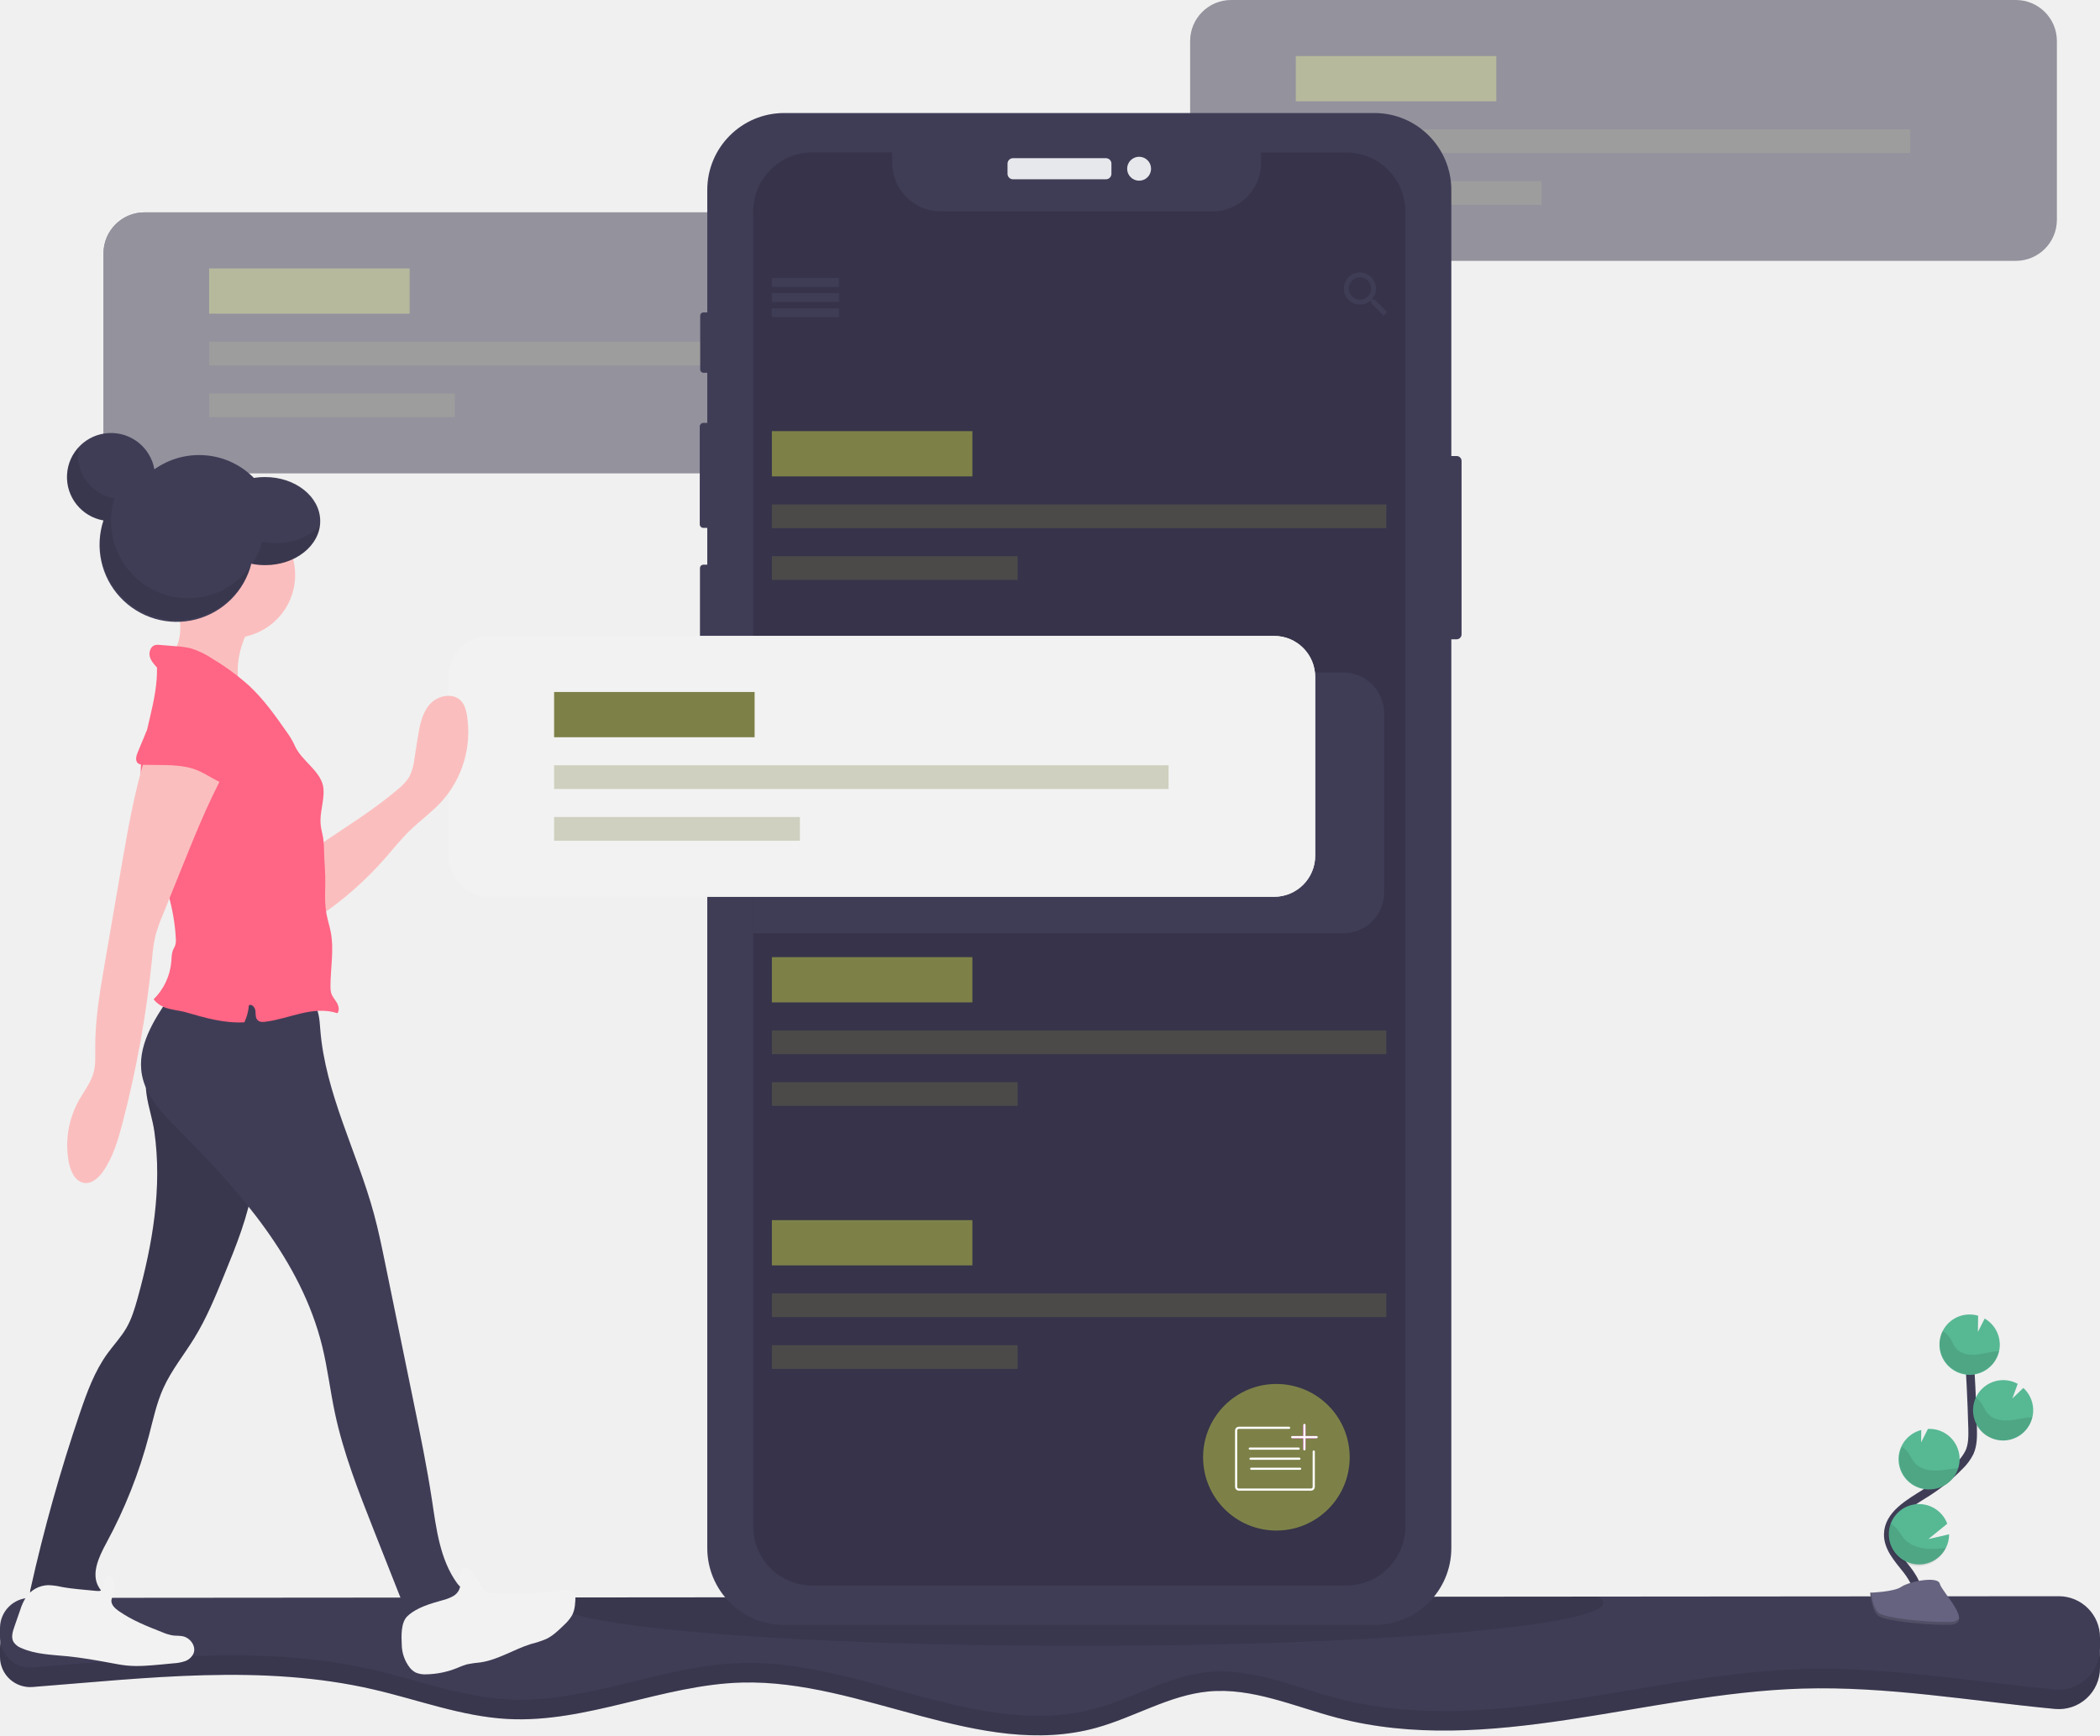
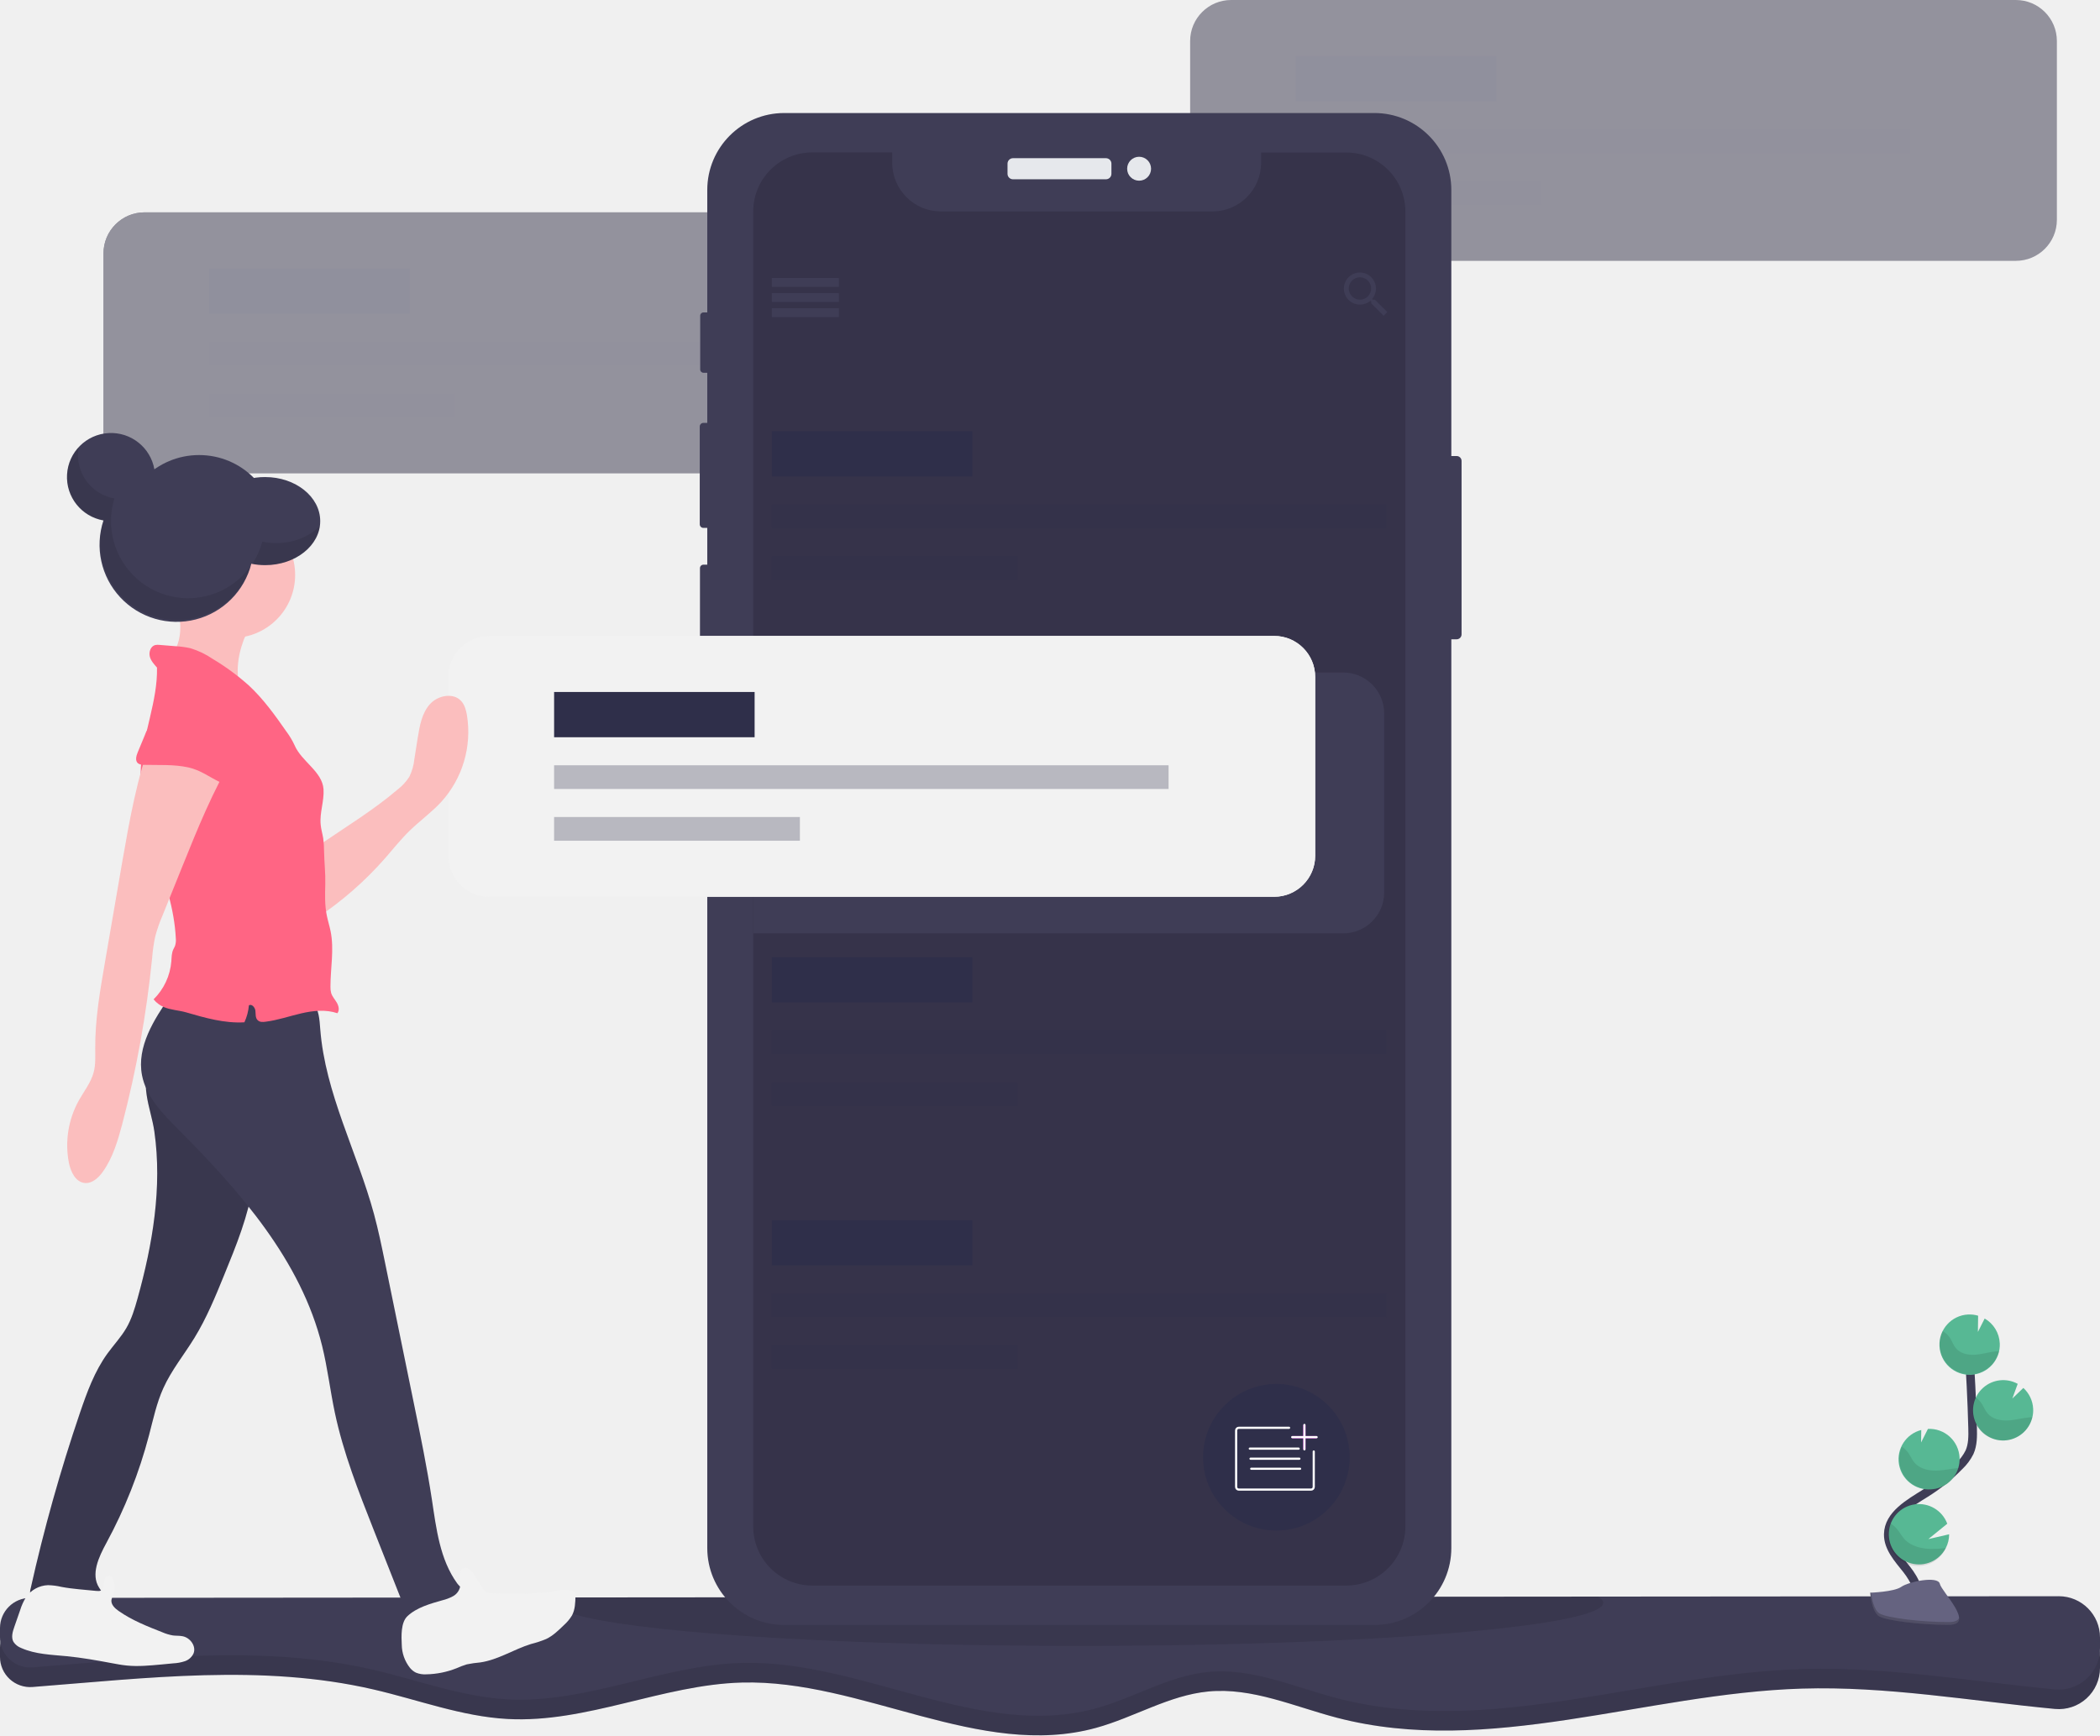
<svg xmlns="http://www.w3.org/2000/svg" id="ada6f7ae-8394-4767-8700-18704e9e9034" data-name="Layer 1" width="974" height="805.02" viewBox="0 0 974 805.02">
  <path d="M1087,816.24v5a19.11,19.11,0,0,1-20.91,19c-39.15-3.72-78.12-10.64-117.4-9.43-72.42,2.21-145.44,31.83-215.54,13.53-19.77-5.16-39.32-14.13-59.66-12.2-18.25,1.73-34.49,12.05-52.17,16.89C567.55,863.79,512.8,826.49,457.06,828c-36.74,1-71.92,18.89-108.62,16.9-21.27-1.14-41.53-8.92-62.28-13.71-51.66-11.94-104.86-5.27-158.09-1.13A14,14,0,0,1,113,816.13v-4.28a14,14,0,0,1,14-14l940.92-.76A19.11,19.11,0,0,1,1087,816.24Z" transform="translate(-113 -47.49)" fill="#3f3d56" />
  <path d="M1087,816.24v5a19.11,19.11,0,0,1-20.91,19c-39.15-3.72-78.12-10.64-117.4-9.43-72.42,2.21-145.44,31.83-215.54,13.53-19.77-5.16-39.32-14.13-59.66-12.2-18.25,1.73-34.49,12.05-52.17,16.89C567.55,863.79,512.8,826.49,457.06,828c-36.74,1-71.92,18.89-108.62,16.9-21.27-1.14-41.53-8.92-62.28-13.71-51.66-11.94-104.86-5.27-158.09-1.13A14,14,0,0,1,113,816.13v-4.28a14,14,0,0,1,14-14l940.92-.76A19.11,19.11,0,0,1,1087,816.24Z" transform="translate(-113 -47.49)" opacity="0.1" />
  <path d="M1087,807.1v5a20.39,20.39,0,0,1-.11,2.08,19.11,19.11,0,0,1-20.8,17c-39.15-3.73-78.12-10.65-117.4-9.44-72.42,2.22-145.44,31.84-215.54,13.53-19.77-5.16-39.32-14.13-59.66-12.2-18.25,1.73-34.49,12.05-52.17,16.9-53.77,14.72-108.52-22.58-164.26-21.08-36.74,1-71.92,18.89-108.62,16.91-21.27-1.15-41.53-8.92-62.28-13.72-51.65-11.93-104.86-5.26-158.09-1.12a14,14,0,0,1-14.86-11.5A13.7,13.7,0,0,1,113,807v-4.28a14,14,0,0,1,14-14l235.83-.19,481.81-.4,223.28-.18A19.11,19.11,0,0,1,1087,807.1Z" transform="translate(-113 -47.49)" fill="#3f3d56" />
  <path d="M856.59,791c0,2.21-4.36,4.33-12.4,6.32C812,805.27,721,811,613.59,811c-105.67,0-195.58-5.55-229-13.31-9-2.09-14-4.34-14-6.69,0-.82.6-1.63,1.78-2.43l481.81-.4C855.77,789.1,856.59,790,856.59,791Z" transform="translate(-113 -47.49)" opacity="0.1" />
  <g opacity="0.5">
    <rect x="552" width="402" height="121" rx="19.03" fill="#36334a" />
-     <rect x="601" y="26" width="93" height="21" fill="#7d8148" />
-     <rect x="601" y="60" width="285" height="11" fill="#7d8148" opacity="0.3" />
-     <rect x="601" y="84" width="114" height="11" fill="#7d8148" opacity="0.3" />
+     <rect x="601" y="26" width="93" height="21" fill="#2f2f4a" />
+     <rect x="601" y="60" width="285" height="11" fill="#2f2f4a" opacity="0.3" />
+     <rect x="601" y="84" width="114" height="11" fill="#2f2f4a" opacity="0.3" />
  </g>
  <g opacity="0.5">
    <rect x="48" y="98.51" width="402" height="121" rx="19.03" fill="#36334a" />
    <rect x="97" y="124.51" width="93" height="21" fill="#36334a" />
    <rect x="97" y="158.51" width="285" height="11" fill="#36334a" />
    <rect x="97" y="182.51" width="114" height="11" fill="#36334a" />
    <rect x="48" y="98.51" width="402" height="121" rx="19.03" fill="#36334a" />
-     <rect x="97" y="124.51" width="93" height="21" fill="#7d8148" />
-     <rect x="97" y="158.51" width="285" height="11" fill="#7d8148" opacity="0.3" />
-     <rect x="97" y="182.51" width="114" height="11" fill="#7d8148" opacity="0.3" />
+     <rect x="97" y="124.51" width="93" height="21" fill="#2f2f4a" />
+     <rect x="97" y="158.51" width="285" height="11" fill="#2f2f4a" opacity="0.3" />
+     <rect x="97" y="182.51" width="114" height="11" fill="#2f2f4a" opacity="0.3" />
  </g>
  <rect x="667.58" y="211.54" width="10.31" height="85.02" rx="2.29" fill="#3f3d56" />
  <rect x="324.76" y="144.93" width="5.79" height="27.99" rx="1.5" fill="#3f3d56" />
  <rect x="324.55" y="196.17" width="6.52" height="48.72" rx="1.69" fill="#3f3d56" />
  <rect x="324.65" y="261.94" width="6.21" height="49.14" rx="1.61" fill="#3f3d56" />
  <rect x="328.04" y="52.43" width="345.1" height="701.37" rx="35.69" fill="#3f3d56" />
  <rect x="467.3" y="73.38" width="48.19" height="9.79" rx="2.54" fill="#e6e8ec" />
  <circle cx="528.33" cy="78.27" r="5.55" fill="#e6e8ec" />
  <path d="M764.83,145.6v610A27.41,27.41,0,0,1,737.42,783H489.76a27.41,27.41,0,0,1-27.41-27.4v-610a27.41,27.41,0,0,1,27.41-27.41h37.06V123a22.58,22.58,0,0,0,22.57,22.57h126A22.57,22.57,0,0,0,697.91,123v-4.76h39.51A27.41,27.41,0,0,1,764.83,145.6Z" transform="translate(-113 -47.49)" fill="#36334a" />
  <rect x="358" y="129" width="31" height="4" fill="#3f3d56" />
  <rect x="358" y="136" width="31" height="4" fill="#3f3d56" />
  <rect x="358" y="143" width="31" height="4" fill="#3f3d56" />
  <rect x="358" y="129" width="31" height="4" fill="#3f3d56" />
  <rect x="358" y="136" width="31" height="4" fill="#3f3d56" />
  <rect x="358" y="143" width="31" height="4" fill="#3f3d56" />
  <path d="M750.66,186.49h-.91l-.35-.29a7.61,7.61,0,0,0,1.78-4.89,7.44,7.44,0,1,0-7.4,7.48,7.73,7.73,0,0,0,4.88-1.78l.34.29v.92l5.74,5.75,1.72-1.72Zm-6.88,0a5.18,5.18,0,1,1,5.16-5.18A5.15,5.15,0,0,1,743.78,186.49Z" transform="translate(-113 -47.49)" fill="#3f3d56" />
-   <rect x="358" y="200" width="93" height="21" fill="#7d8148" />
-   <rect x="358" y="234" width="285" height="11" fill="#7d8148" opacity="0.3" />
-   <rect x="358" y="258" width="114" height="11" fill="#7d8148" opacity="0.3" />
-   <rect x="358" y="444" width="93" height="21" fill="#7d8148" />
-   <rect x="358" y="478" width="285" height="11" fill="#7d8148" opacity="0.3" />
-   <rect x="358" y="502" width="114" height="11" fill="#7d8148" opacity="0.3" />
-   <rect x="358" y="566" width="93" height="21" fill="#7d8148" />
-   <rect x="358" y="600" width="285" height="11" fill="#7d8148" opacity="0.3" />
-   <rect x="358" y="624" width="114" height="11" fill="#7d8148" opacity="0.3" />
-   <circle cx="592" cy="676" r="34" fill="#7d8148" />
+   <rect x="358" y="200" width="93" height="21" fill="#2f2f4a" />
+   <rect x="358" y="234" width="285" height="11" fill="#2f2f4a" opacity="0.3" />
+   <rect x="358" y="258" width="114" height="11" fill="#2f2f4a" opacity="0.3" />
+   <rect x="358" y="444" width="93" height="21" fill="#2f2f4a" />
+   <rect x="358" y="478" width="285" height="11" fill="#2f2f4a" opacity="0.3" />
+   <rect x="358" y="502" width="114" height="11" fill="#2f2f4a" opacity="0.3" />
+   <rect x="358" y="566" width="93" height="21" fill="#2f2f4a" />
+   <rect x="358" y="600" width="285" height="11" fill="#2f2f4a" opacity="0.3" />
+   <rect x="358" y="624" width="114" height="11" fill="#2f2f4a" opacity="0.3" />
+   <circle cx="592" cy="676" r="34" fill="#2f2f4a" />
  <path d="M722.33,720.81v16.43a1.25,1.25,0,0,1-1.25,1.25h-33.5a1.25,1.25,0,0,1-1.25-1.25V711.07a1.25,1.25,0,0,1,1.25-1.25h23.31" transform="translate(-113 -47.49)" fill="none" stroke="#fff" stroke-linecap="round" stroke-miterlimit="10" />
  <line x1="579.67" y1="672" x2="602.33" y2="672" fill="none" stroke="#fff" stroke-linecap="round" stroke-miterlimit="10" />
  <line x1="580" y1="676.67" x2="602.67" y2="676.67" fill="none" stroke="#fff" stroke-linecap="round" stroke-miterlimit="10" />
  <line x1="580.33" y1="681.33" x2="603" y2="681.33" fill="none" stroke="#fff" stroke-linecap="round" stroke-miterlimit="10" />
  <line x1="605" y1="661" x2="605" y2="672.33" fill="none" stroke="#f0f" stroke-miterlimit="10" />
  <line x1="610.67" y1="666.67" x2="599.33" y2="666.67" fill="none" stroke="#f0f" stroke-miterlimit="10" />
  <line x1="605" y1="661" x2="605" y2="672.33" fill="none" stroke="#fff" stroke-linecap="round" stroke-miterlimit="10" />
  <line x1="610.67" y1="666.67" x2="599.33" y2="666.67" fill="none" stroke="#fff" stroke-linecap="round" stroke-miterlimit="10" />
  <path d="M1001.6,792.66c3-5.51-.4-12.27-4.29-17.18s-8.61-10-8.51-16.29c.15-9,9.7-14.31,17.33-19.09a84,84,0,0,0,15.56-12.51,22.8,22.8,0,0,0,4.78-6.4c1.58-3.52,1.54-7.52,1.44-11.37q-.51-19.26-1.91-38.49" transform="translate(-113 -47.49)" fill="none" stroke="#3f3d56" stroke-miterlimit="10" stroke-width="4" />
  <path d="M1040.51,670.63a14,14,0,0,0-7-11.5l-3.14,6.22.1-7.53a14.22,14.22,0,0,0-4.63-.56,14,14,0,1,0,14.68,13.37Z" transform="translate(-113 -47.49)" fill="#57b894" />
  <path d="M1015.48,765.62a14,14,0,1,1,.68-11.3l-8.77,7.13,9.65-2.23A14,14,0,0,1,1015.48,765.62Z" transform="translate(-113 -47.49)" fill="#57b894" />
  <path d="M1008.55,738.37a14,14,0,0,1-4.45-27.53l-.08,5.78,3.18-6.29h0a14,14,0,0,1,14.67,13.36,13.84,13.84,0,0,1-.6,4.79A14,14,0,0,1,1008.55,738.37Z" transform="translate(-113 -47.49)" fill="#57b894" />
  <path d="M1042.62,715.7a14,14,0,1,1,6.21-26.27l-2.48,6.8,5.1-4.9A14,14,0,0,1,1056,701a13.79,13.79,0,0,1-.35,3.87A14,14,0,0,1,1042.62,715.7Z" transform="translate(-113 -47.49)" fill="#57b894" />
  <path d="M1038.62,674.37c-3.24.35-6.39,1.36-9.64,1.56s-6.82-.57-8.88-3.1c-1.1-1.36-1.66-3.08-2.59-4.57a10,10,0,0,0-3.54-3.33,14,14,0,1,0,26.24,9.32Q1039.42,674.28,1038.62,674.37Z" transform="translate(-113 -47.49)" opacity="0.1" />
  <path d="M1042.62,715.7a14,14,0,0,1-13.35-20,10.37,10.37,0,0,1,2.82,2.82c1,1.51,1.61,3.26,2.78,4.64,2.19,2.57,5.92,3.41,9.31,3.26s6.66-1.12,10-1.43c.47,0,.94-.07,1.42-.08A14,14,0,0,1,1042.62,715.7Z" transform="translate(-113 -47.49)" opacity="0.1" />
  <path d="M1008.55,738.37a14,14,0,0,1-13.46-19.76,11.48,11.48,0,0,1,3,2.85c1.09,1.54,1.77,3.32,3.05,4.74,2.37,2.63,6.35,3.56,9.93,3.48s6.83-.93,10.28-1.2A14,14,0,0,1,1008.55,738.37Z" transform="translate(-113 -47.49)" opacity="0.1" />
  <path d="M1015.48,765.62a14,14,0,0,1-25.59-11.45,13.84,13.84,0,0,1,3.08,2.75c1.34,1.62,2.22,3.47,3.76,5,2.87,2.82,7.5,4,11.63,4.09A60,60,0,0,0,1015.48,765.62Z" transform="translate(-113 -47.49)" opacity="0.1" />
  <path d="M980.43,786.31s11.08-.34,14.42-2.72,17-5.21,17.86-1.4,16.65,19,4.15,19.06-29.06-1.94-32.4-4S980.43,786.31,980.43,786.31Z" transform="translate(-113 -47.49)" fill="#656380" />
  <path d="M1017.08,799.93c-12.51.1-29.06-1.95-32.39-4-2.54-1.55-3.55-7.09-3.89-9.65h-.37s.7,8.94,4,11,19.89,4.07,32.4,4c3.61,0,4.85-1.31,4.78-3.21C1021.14,799.19,1019.77,799.9,1017.08,799.93Z" transform="translate(-113 -47.49)" opacity="0.2" />
  <path d="M755,378.52v82.94a19,19,0,0,1-19,19H462.35v-121H736A19,19,0,0,1,755,378.52Z" transform="translate(-113 -47.49)" fill="#3f3d56" />
  <rect x="208" y="295" width="402" height="121" rx="19.03" fill="#f2f2f2" />
  <rect x="208" y="295" width="402" height="121" rx="19.03" fill="#f2f2f2" />
-   <rect x="257" y="321" width="93" height="21" fill="#7d8148" />
-   <rect x="257" y="355" width="285" height="11" fill="#7d8148" opacity="0.3" />
-   <rect x="257" y="379" width="114" height="11" fill="#7d8148" opacity="0.3" />
+   <rect x="257" y="321" width="93" height="21" fill="#2f2f4a" />
+   <rect x="257" y="355" width="285" height="11" fill="#2f2f4a" opacity="0.3" />
+   <rect x="257" y="379" width="114" height="11" fill="#2f2f4a" opacity="0.3" />
  <circle cx="92.34" cy="246.84" r="35.75" fill="#3f3d56" />
  <path d="M184.6,572.43c3.69,25.89-.81,52.29-7.82,77.48-1.31,4.69-2.72,9.42-5.17,13.63s-5.86,7.83-8.74,11.79c-6,8.26-9.52,18-12.81,27.64a779.65,779.65,0,0,0-22.82,81.32,5.57,5.57,0,0,0,0,3.47c.87,2,3.51,2.26,5.68,2.25l28.06-.15c1-1.92-.85-4-2-5.84-4-6.22-.16-14.3,3.37-20.81a223.74,223.74,0,0,0,19.78-50c1.92-7.33,3.48-14.82,6.6-21.73,3.77-8.38,9.68-15.59,14.48-23.43,5.58-9.11,9.65-19,13.69-28.93,5.64-13.78,11.33-27.73,13.55-42.45,2.09-13.82,1.06-27.9-.3-41.81a2.64,2.64,0,0,0-3.06-3l-37.65-1.94c-7.76-.4-9.6-2.1-8.42,5.52C181.84,561.13,183.78,566.67,184.6,572.43Z" transform="translate(-113 -47.49)" fill="#3f3d56" />
  <path d="M184.6,572.43c3.69,25.89-.81,52.29-7.82,77.48-1.31,4.69-2.72,9.42-5.17,13.63s-5.86,7.83-8.74,11.79c-6,8.26-9.52,18-12.81,27.64a779.65,779.65,0,0,0-22.82,81.32,5.57,5.57,0,0,0,0,3.47c.87,2,3.51,2.26,5.68,2.25l28.06-.15c1-1.92-.85-4-2-5.84-4-6.22-.16-14.3,3.37-20.81a223.74,223.74,0,0,0,19.78-50c1.92-7.33,3.48-14.82,6.6-21.73,3.77-8.38,9.68-15.59,14.48-23.43,5.58-9.11,9.65-19,13.69-28.93,5.64-13.78,11.33-27.73,13.55-42.45,2.09-13.82,1.06-27.9-.3-41.81a2.64,2.64,0,0,0-3.06-3l-37.65-1.94c-7.76-.4-9.6-2.1-8.42,5.52C181.84,561.13,183.78,566.67,184.6,572.43Z" transform="translate(-113 -47.49)" opacity="0.1" />
  <path d="M192,509.48c-7.65,11-15.67,23.66-13.13,36.83,1.93,10,9.55,17.75,16.74,25,28.74,28.86,57,60.92,66.78,100.47,2.52,10.22,3.74,20.71,5.91,31,3.94,18.7,11,36.58,18,54.35l18.72,47.38a28.36,28.36,0,0,0,27.1-18c-2.46-.19-5.67-2.57-7.11-4.57-8-11.07-9.64-25.31-11.69-38.81-2.27-14.92-5.3-29.72-8.34-44.51L291.58,633.2c-1.55-7.55-3.1-15.11-5.12-22.54-7.82-28.83-22.64-56-24.93-85.81-.34-4.38-.55-9.19-3.52-12.44-3.12-3.43-8.24-4-12.87-4.27C226.41,506.9,210.25,505.07,192,509.48Z" transform="translate(-113 -47.49)" fill="#3f3d56" />
  <path d="M141.47,783.62a29.86,29.86,0,0,0-6.22-.8,12.92,12.92,0,0,0-10.16,5.55,25.25,25.25,0,0,0-2.73,6l-2.71,7.78c-.8,2.28-1.58,4.91-.39,7A7.42,7.42,0,0,0,122.9,812c6.56,2.92,13.95,3.08,21.1,3.78,6.94.68,13.82,1.9,20.67,3.19,2.36.44,4.71.89,7.1,1.13,5.34.54,10.72,0,16.06-.48l5.51-.53a19.84,19.84,0,0,0,5.42-1,6.83,6.83,0,0,0,4-3.59c1.36-3.37-1.56-7.36-5.13-8-1.45-.29-2.95-.16-4.42-.35a20.88,20.88,0,0,1-4.84-1.45c-7.05-2.77-14.17-5.57-20.37-9.93-1.72-1.21-3.52-2.9-3.33-5a10.19,10.19,0,0,1,.89-2.59,9.46,9.46,0,0,0,.08-6.69c-.34-.92-1-1.89-1.93-2-2.64-.32-2.32,3.53-2.71,5-.53,2-1.49,2.18-3.37,2C152.23,784.91,146.83,784.64,141.47,783.62Z" transform="translate(-113 -47.49)" fill="#f2f2f2" />
  <path d="M299.34,810.45a17.65,17.65,0,0,0,3.82,10.75,8.36,8.36,0,0,0,2.72,2.19,10.92,10.92,0,0,0,4.95.79,40.05,40.05,0,0,0,13.89-2.81,39.7,39.7,0,0,1,4.8-1.81,53.88,53.88,0,0,1,6.24-.9c8.27-1.19,15.53-6.07,23.52-8.54a49.45,49.45,0,0,0,7-2.3c3.16-1.49,5.72-4,8.23-6.43a19.89,19.89,0,0,0,3.78-4.52c1.47-2.74,1.56-6,1.62-9.1a2.59,2.59,0,0,0-.24-1.41,2.1,2.1,0,0,0-.9-.71c-2.43-1.2-5.31-.6-8-.13-9.72,1.73-19.67,1.41-29.54,1.09a4.29,4.29,0,0,1-4.54-2.59l-3.75-6c-1.07-1.72-2.77-3.69-4.71-3.1-1.55.47-2.18,2.37-2.12,4s.56,3.25.25,4.84a6.61,6.61,0,0,1-3.2,4.16,20.44,20.44,0,0,1-5,1.92c-5.52,1.56-11.94,3.33-16.21,7.39C298.86,800.15,299.15,806.6,299.34,810.45Z" transform="translate(-113 -47.49)" fill="#f2f2f2" />
  <path d="M297.4,413.75a23.17,23.17,0,0,0,5.46-5.94,24.21,24.21,0,0,0,2.33-8.21l1.57-9.92c.87-5.47,1.89-11.26,5.54-15.43s10.92-5.66,14.63-1.54c1.62,1.79,2.26,4.25,2.66,6.64a48.34,48.34,0,0,1-11.82,40c-4.49,4.92-10,8.83-14.75,13.48-4.14,4-7.73,8.59-11.55,12.94A159.42,159.42,0,0,1,260,473.27c.14-7.44,1.09-15.42,0-22.81-.81-5.34-3-8.22,2.17-11.71C274.17,430.59,286.28,423.21,297.4,413.75Z" transform="translate(-113 -47.49)" fill="#fbbebe" />
  <path d="M196.56,340.57c-.39,5.32-2.6,10.76-7,13.83q18.69,6.54,36.87,14.42c-2.34-2.25-3.05-5.7-3.16-8.94-.31-8.47,2.62-16.8,6.9-24.1a5.85,5.85,0,0,0,1.13-3.18c-.14-2.36-2.94-3.45-5.24-4a128.86,128.86,0,0,0-23.92-3.47c-3.45-.11-7.54-1.2-6.76,3.19C196.12,332.42,196.87,336.42,196.56,340.57Z" transform="translate(-113 -47.49)" fill="#fbbebe" />
  <circle cx="107.66" cy="266.7" r="29.23" fill="#fbbebe" />
  <path d="M249.6,393.14a35.36,35.36,0,0,0-3.71-6.22c-5.3-7.61-10.74-15.21-17.54-21.51a109.19,109.19,0,0,0-16.65-12.23,37.79,37.79,0,0,0-10.42-5,40.77,40.77,0,0,0-6.69-.91l-7.59-.62a6.21,6.21,0,0,0-2,.06c-2.06.52-3,3.08-2.56,5.15s2,3.75,3.38,5.32c.34,15.49-6.55,30.77-7.48,46.24-1.63,27,14.88,52.21,16.2,79.28a8.55,8.55,0,0,1-.38,3.63c-.22.56-.55,1.07-.8,1.62-.78,1.7-.75,3.63-.89,5.5a27.94,27.94,0,0,1-8.23,17.62,12.23,12.23,0,0,0,4.64,3.54c3.19,1.39,7,1.51,10.39,2.48,8.84,2.58,17.9,5.18,27.09,4.63a23.9,23.9,0,0,0,2.09-7.87c1.3-.81,2.8.92,3,2.44s-.09,3.29,1,4.39,2.47.93,3.8.76c5.61-.71,11-2.6,16.5-3.87s11.38-1.88,16.73-.06c1.08-1.37.62-3.4-.26-4.9s-2.13-2.82-2.63-4.49a10.08,10.08,0,0,1-.32-2.95c0-8.55,1.76-17.19.09-25.58-.49-2.46-1.27-4.86-1.77-7.33-1-4.79-.85-9.73-.72-14.62s-.46-10.18-.56-15.14a48.29,48.29,0,0,0-.4-6.13c-.34-2.13-1-4.21-1.18-6.36-.54-5.46,1.66-10.88,1.33-16.36C262.51,405.33,252.84,400.81,249.6,393.14Z" transform="translate(-113 -47.49)" fill="#ff6584" />
  <path d="M183.63,389.22c-7.08,18.78-10.54,38.7-14,58.48l-8,46.46c-2.27,13.13-4.55,26.34-4.46,39.66,0,3.74.24,7.55-.74,11.16-1.28,4.74-4.46,8.69-6.87,13a42.78,42.78,0,0,0-4.6,28.93c.82,4.15,3.06,8.86,7.27,9.34,3.46.38,6.45-2.37,8.47-5.21,4.64-6.51,6.94-14.37,9-22.11a500.11,500.11,0,0,0,13.87-77.09,75.06,75.06,0,0,1,1.39-9.8,69.54,69.54,0,0,1,3.38-9.76q4.59-11.38,9.19-22.76c7.07-17.53,14.18-35.14,23.89-51.36-9.6-2.76-19.59-6-29.19-8.73C189.46,388.61,186.49,389.1,183.63,389.22Z" transform="translate(-113 -47.49)" fill="#fbbebe" />
  <path d="M200.27,403.46c-6.72-1.45-13.67-1-20.53-1.17a4.43,4.43,0,0,1-2.76-.72c-1.39-1.19-.8-3.42-.1-5.11l3.32-8a11.64,11.64,0,0,1,2.66-4.42c1.69-1.5,4.07-1.87,6.31-2.14,7.29-.84,14.79-1.12,21.86.85s13.72,6.45,16.88,13.08c1.32,2.76,1.93,6.24.18,8.75-2.6,3.73-8.43,7.9-12.78,5.86C210.1,408,206.11,404.73,200.27,403.46Z" transform="translate(-113 -47.49)" fill="#ff6584" />
  <path d="M236,268.79a29.52,29.52,0,0,0-16.28,4.69,35.75,35.75,0,0,0-35.1-8.22A20.43,20.43,0,1,0,161,288.91,35.75,35.75,0,1,0,229.57,309a32,32,0,0,0,6.41.65c14.1,0,25.54-9.15,25.54-20.43S250.08,268.79,236,268.79Z" transform="translate(-113 -47.49)" fill="#3f3d56" />
  <path d="M241.09,299.43a31.1,31.1,0,0,1-6.41-.65A35.57,35.57,0,0,1,230,309.07a32.11,32.11,0,0,0,6,.58c13.18,0,24-8,25.39-18.24C256.7,296.29,249.35,299.43,241.09,299.43Z" transform="translate(-113 -47.49)" opacity="0.1" />
  <path d="M200.23,325a35.8,35.8,0,0,1-34.18-46.28,20.43,20.43,0,0,1-16.89-20.12,20.09,20.09,0,0,1,.33-3.66,20.43,20.43,0,0,0,11.46,34,35.75,35.75,0,0,0,68.29,21.18A35.68,35.68,0,0,1,200.23,325Z" transform="translate(-113 -47.49)" opacity="0.1" />
</svg>
